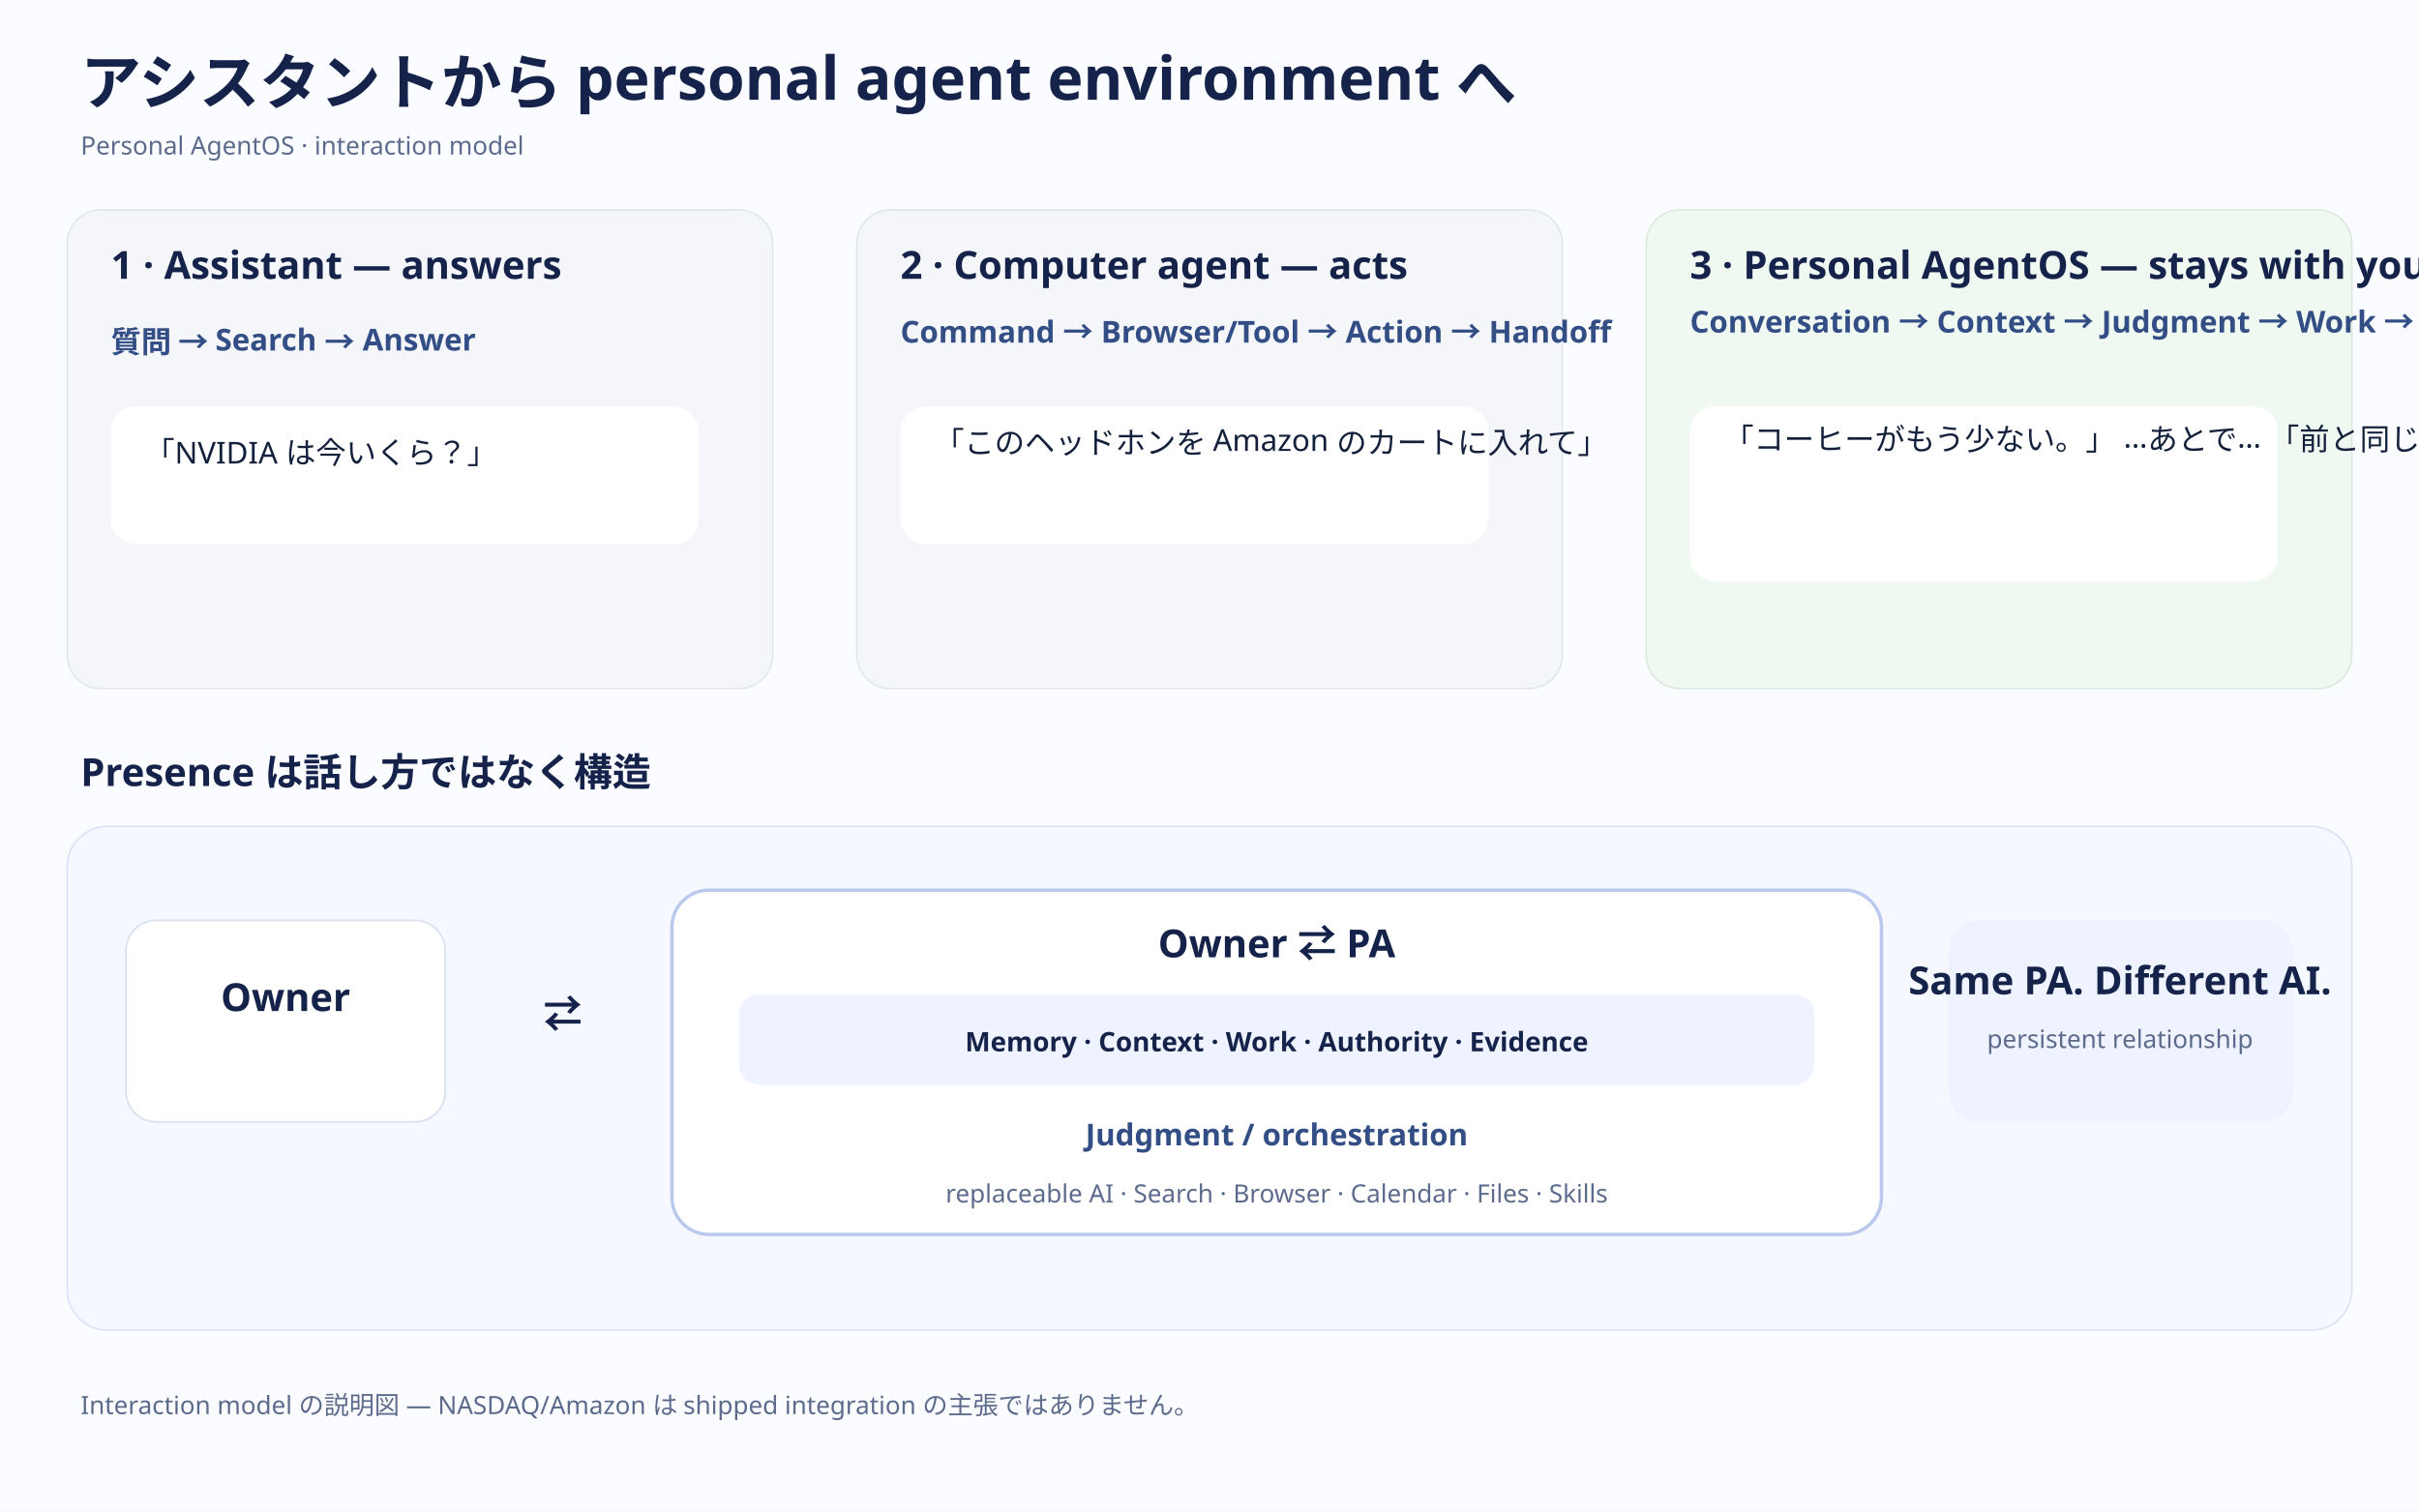
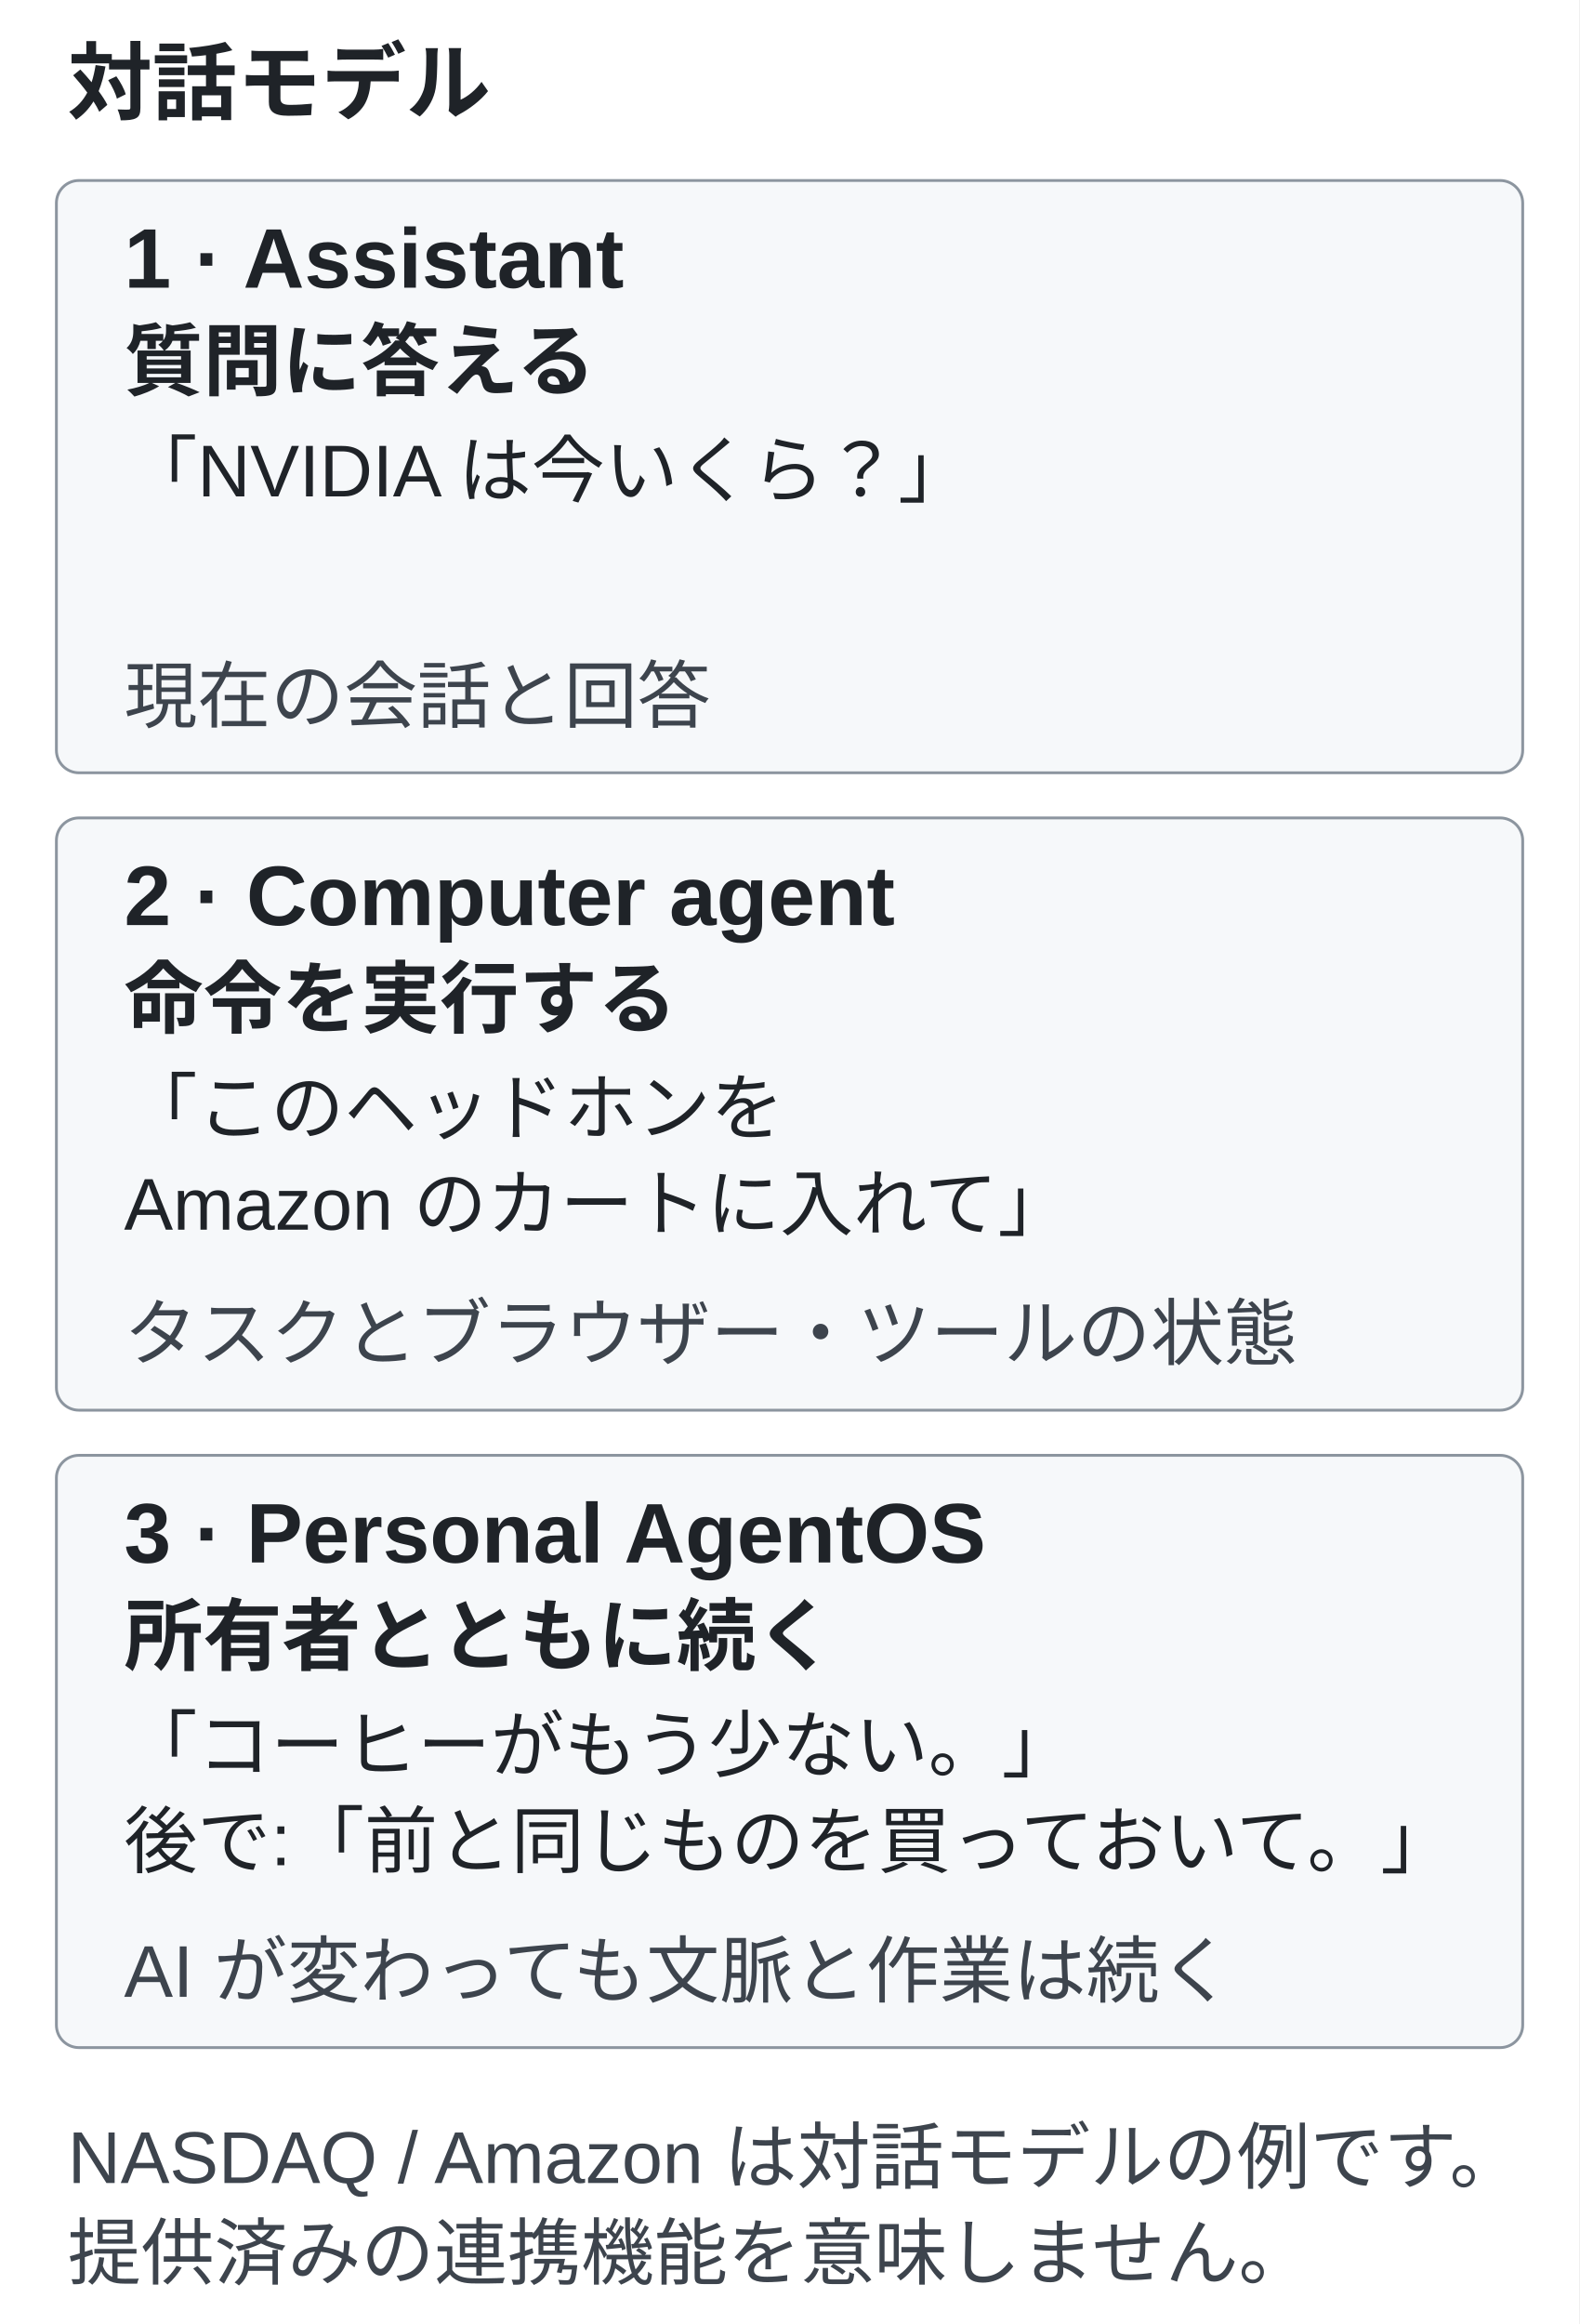
- <svg xmlns="http://www.w3.org/2000/svg" width="1440" height="900" viewBox="0 0 1440 900" role="img" aria-labelledby="title desc">
+ <svg xmlns="http://www.w3.org/2000/svg" width="560" height="824" viewBox="0 0 560 824" role="img" aria-labelledby="title desc">
  <style>
- text{font-family:-apple-system,BlinkMacSystemFont,"Segoe UI","Noto Sans","Noto Sans CJK KR","Noto Sans CJK JP",Arial,sans-serif;fill:#15224a}.h1{font-size:36px;font-weight:700}.h2{font-size:23px;font-weight:700}.body{font-size:18px}.small{font-size:15px;fill:#5c6a8c}.flow{font-size:18px;font-weight:600;fill:#334d85}.quote{font-size:18px;fill:#14213d}.tag{font-size:16px;font-weight:600}.center{text-anchor:middle}
+ text{font-family:Arial,"Noto Sans",sans-serif;fill:#1f2328;font-size:26px}
+ .heading{font-size:30px;font-weight:700}.label{font-size:28px;font-weight:700}.muted{fill:#3d444d}.center{text-anchor:middle}
</style>
-   <rect width="1440" height="900" fill="#fbfcff" />
-   <text x="48" y="62" class="h1">アシスタントから personal agent environment へ</text>
-   <text x="48" y="92" class="small">Personal AgentOS · interaction model</text>
-   <rect x="40" y="125" width="420" height="285" rx="20" fill="#f4f6fa" stroke="#e2e7f0" />
-   <rect x="510" y="125" width="420" height="285" rx="20" fill="#f4f6fa" stroke="#e2e7f0" />
-   <rect x="980" y="125" width="420" height="285" rx="20" fill="#f0f8f2" stroke="#dbeadd" />
-   <text x="66" y="166" class="h2">1 · Assistant — answers</text>
-   <text x="66" y="210" class="flow">質問 → Search → Answer</text>
-   <rect x="66" y="242" width="350" height="82" rx="15" fill="#fff" />
-   <text x="86" y="276" class="quote">「NVIDIA は今いくら？」</text>
-   <text x="536" y="166" class="h2">2 · Computer agent — acts</text>
-   <text x="536" y="204" class="flow" textLength="330" lengthAdjust="spacingAndGlyphs">Command → Browser/Tool → Action → Handoff</text>
-   <rect x="536" y="242" width="350" height="82" rx="15" fill="#fff" />
-   <text x="556" y="270" class="quote" textLength="310" lengthAdjust="spacingAndGlyphs">「このヘッドホンを Amazon のカートに入れて」</text>
-   <text x="1006" y="166" class="h2">3 · Personal AgentOS — stays with you</text>
-   <text x="1006" y="198" class="flow" textLength="330" lengthAdjust="spacingAndGlyphs">Conversation → Context → Judgment → Work → Authority</text>
-   <rect x="1006" y="242" width="350" height="104" rx="15" fill="#fff" />
-   <text x="1026" y="268" class="quote" textLength="310" lengthAdjust="spacingAndGlyphs">「コーヒーがもう少ない。」 …あとで… 「前と同じものを買っておいて。」</text>
-   <text x="48" y="468" class="h2">Presence は話し方ではなく構造</text>
-   <rect x="40" y="492" width="1360" height="300" rx="24" fill="#f6f8ff" stroke="#dbe3f5" />
-   <rect x="75" y="548" width="190" height="120" rx="18" fill="#fff" stroke="#d8e0f0" />
-   <text x="170" y="602" class="h2 center">Owner</text>
-   <text x="335" y="612" class="h2 center">⇄</text>
-   <rect x="400" y="530" width="720" height="205" rx="22" fill="#fff" stroke="#b9c9ee" stroke-width="2" />
-   <text x="760" y="570" class="h2 center">Owner ⇄ PA</text>
-   <rect x="440" y="592" width="640" height="54" rx="12" fill="#eef3ff" />
-   <text x="760" y="626" class="tag center">Memory · Context · Work · Authority · Evidence</text>
-   <text x="760" y="682" class="flow center">Judgment / orchestration</text>
-   <text x="760" y="716" class="small center">replaceable AI · Search · Browser · Calendar · Files · Skills</text>
-   <rect x="1160" y="548" width="205" height="120" rx="18" fill="#eef3ff" />
-   <text x="1262" y="592" class="h2 center">Same PA. Different AI.</text>
-   <text x="1262" y="624" class="small center">persistent relationship</text>
-   <text x="48" y="842" class="small">Interaction model の説明図 — NASDAQ/Amazon は shipped integration の主張ではありません。</text>
+   <rect width="560" height="824" fill="#ffffff" />
+   <text x="24" y="40" class="heading">対話モデル</text>
+   <rect x="20" y="64" width="520" height="210" rx="8" fill="#f6f8fa" stroke="#8c959f" />
+   <text x="44" y="102" class="heading">1 · Assistant</text>
+   <text x="44" y="138" class="label">質問に答える</text>
+   <text x="44" y="176" class="">「NVIDIA は今いくら？」</text>
+   <text x="44" y="256" class="muted">現在の会話と回答</text>
+   <rect x="20" y="290" width="520" height="210" rx="8" fill="#f6f8fa" stroke="#8c959f" />
+   <text x="44" y="328" class="heading">2 · Computer agent</text>
+   <text x="44" y="364" class="label">命令を実行する</text>
+   <text x="44" y="402">「このヘッドホンを</text>
+   <text x="44" y="436">Amazon のカートに入れて」</text>
+   <text x="44" y="482" class="muted">タスクとブラウザー・ツールの状態</text>
+   <rect x="20" y="516" width="520" height="210" rx="8" fill="#f6f8fa" stroke="#8c959f" />
+   <text x="44" y="554" class="heading">3 · Personal AgentOS</text>
+   <text x="44" y="590" class="label">所有者とともに続く</text>
+   <text x="44" y="628" class="">「コーヒーがもう少ない。」</text>
+   <text x="44" y="662" class="">後で:「前と同じものを買っておいて。」</text>
+   <text x="44" y="708" class="muted">AI が変わっても文脈と作業は続く</text>
+   <text x="24" y="774" class="muted">NASDAQ / Amazon は対話モデルの例です。</text>
+   <text x="24" y="808" class="muted">提供済みの連携機能を意味しません。</text>
</svg>
